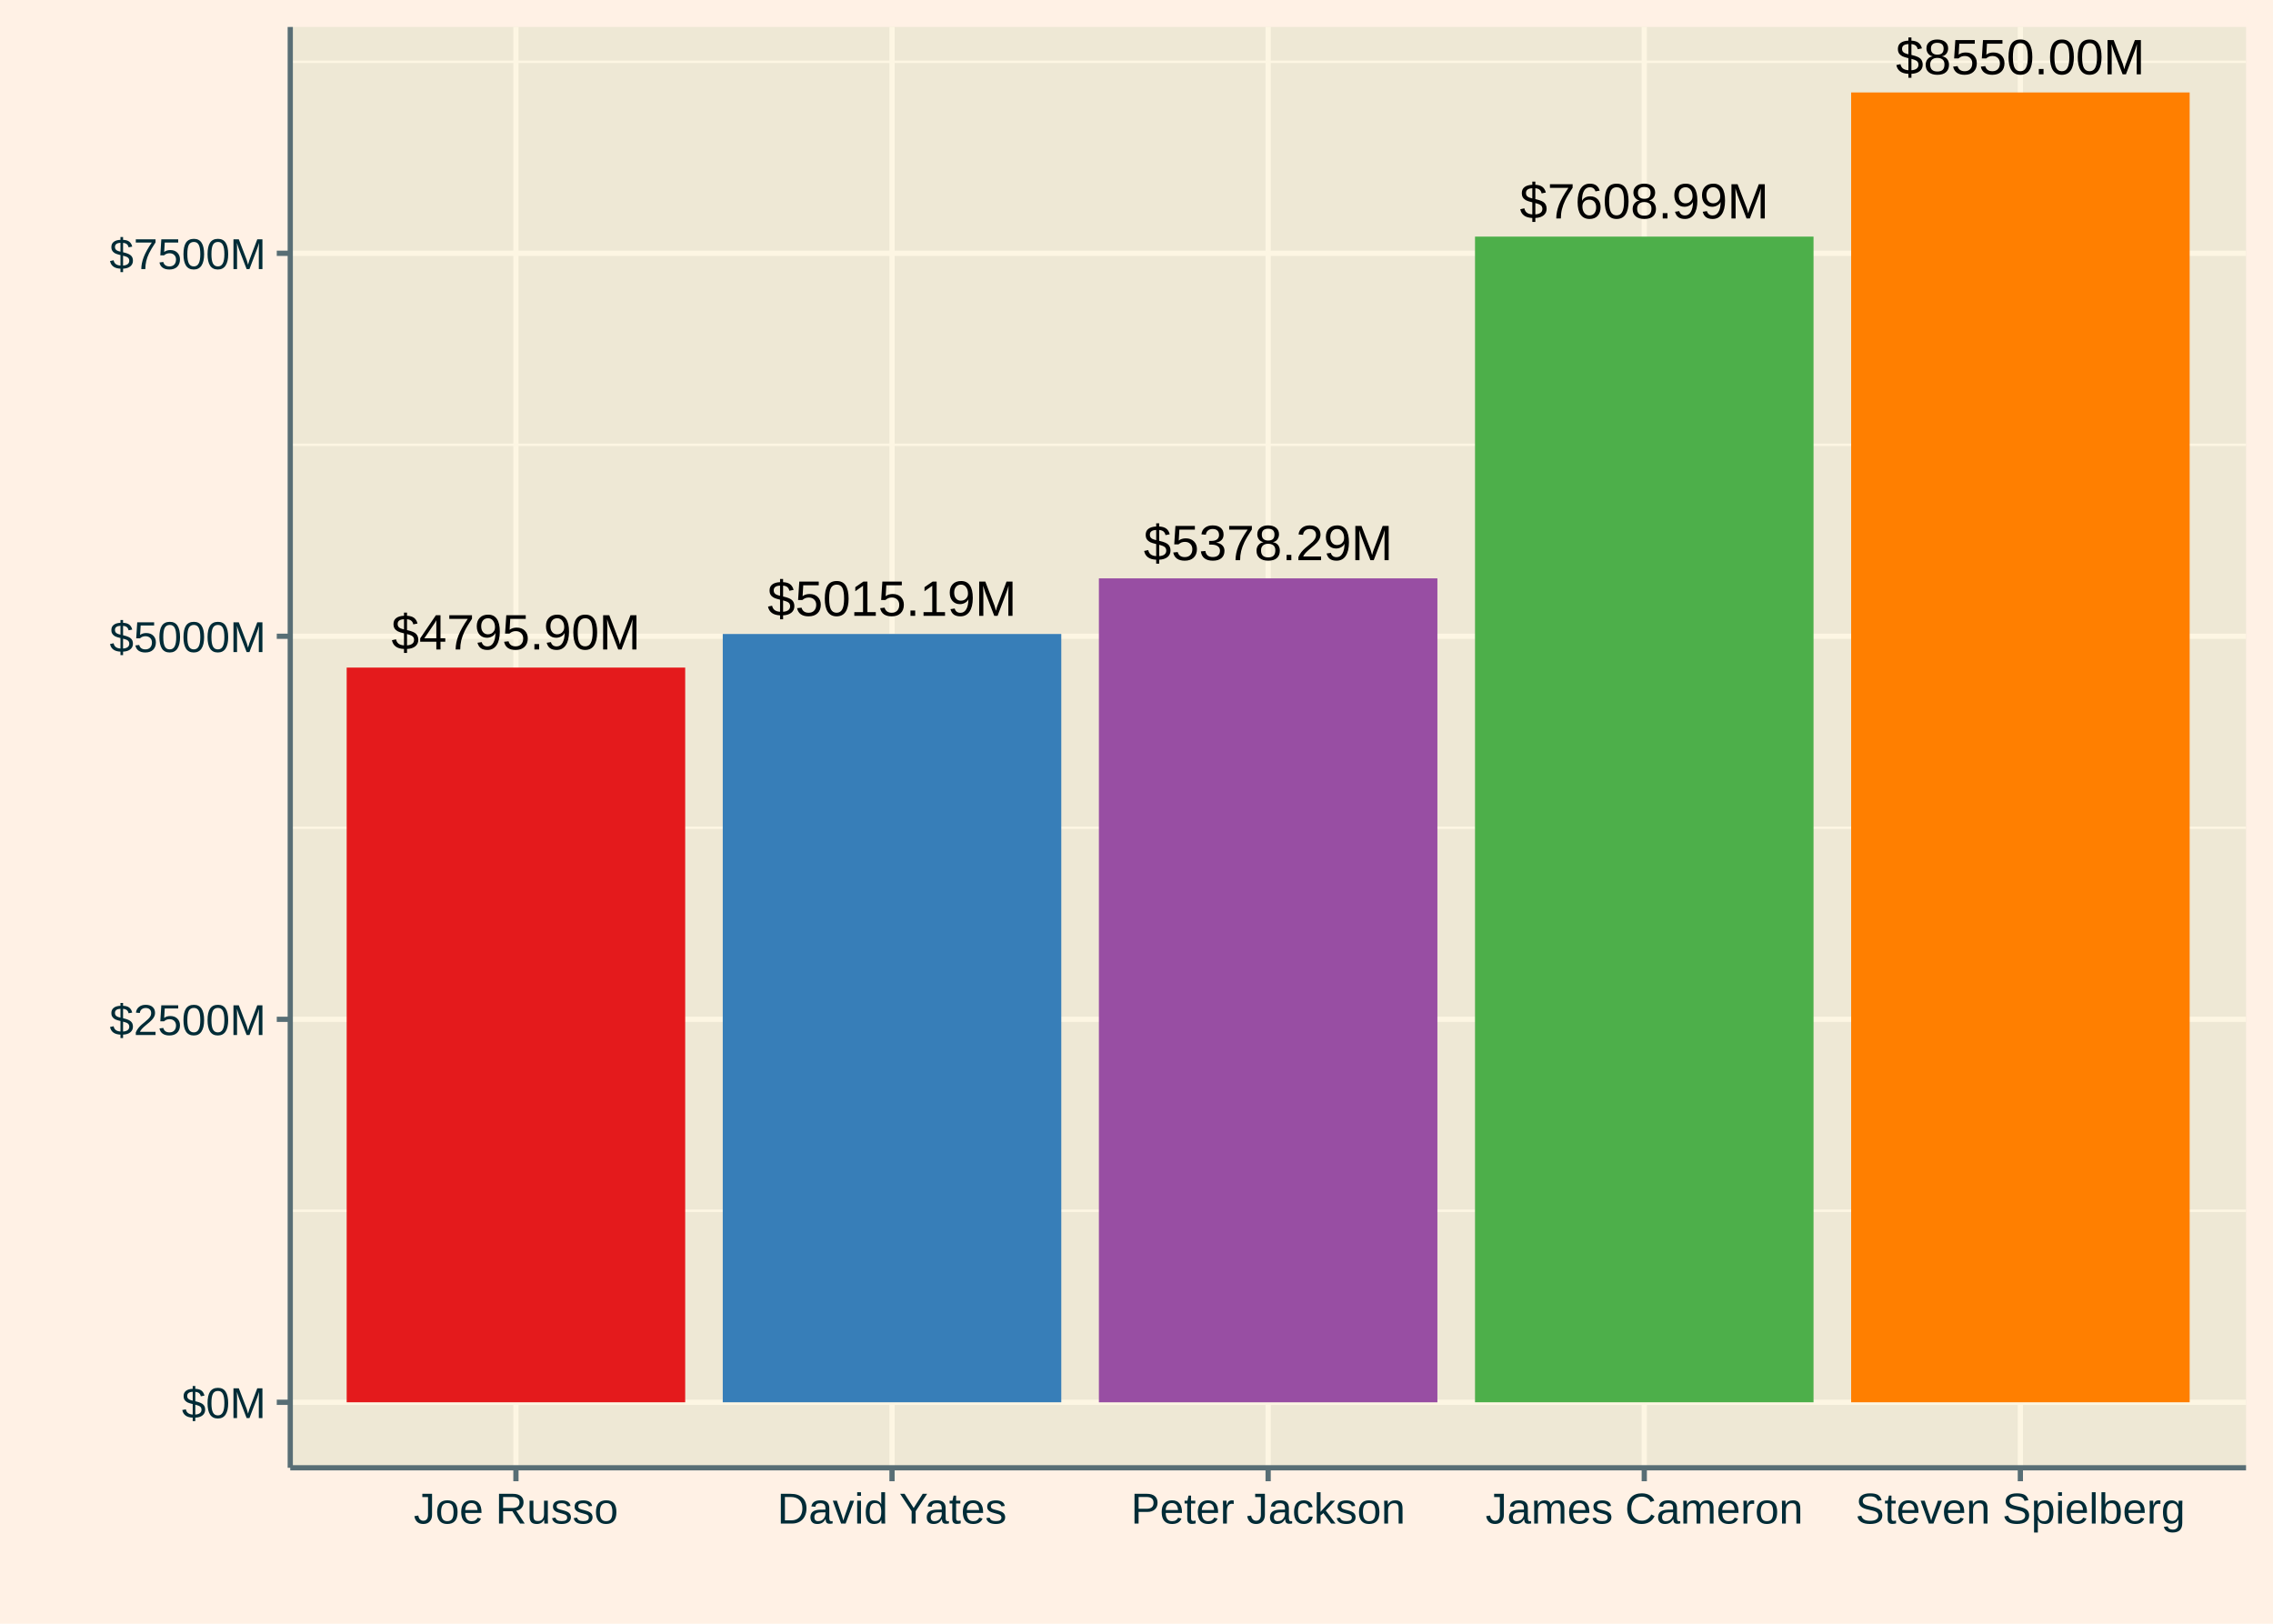
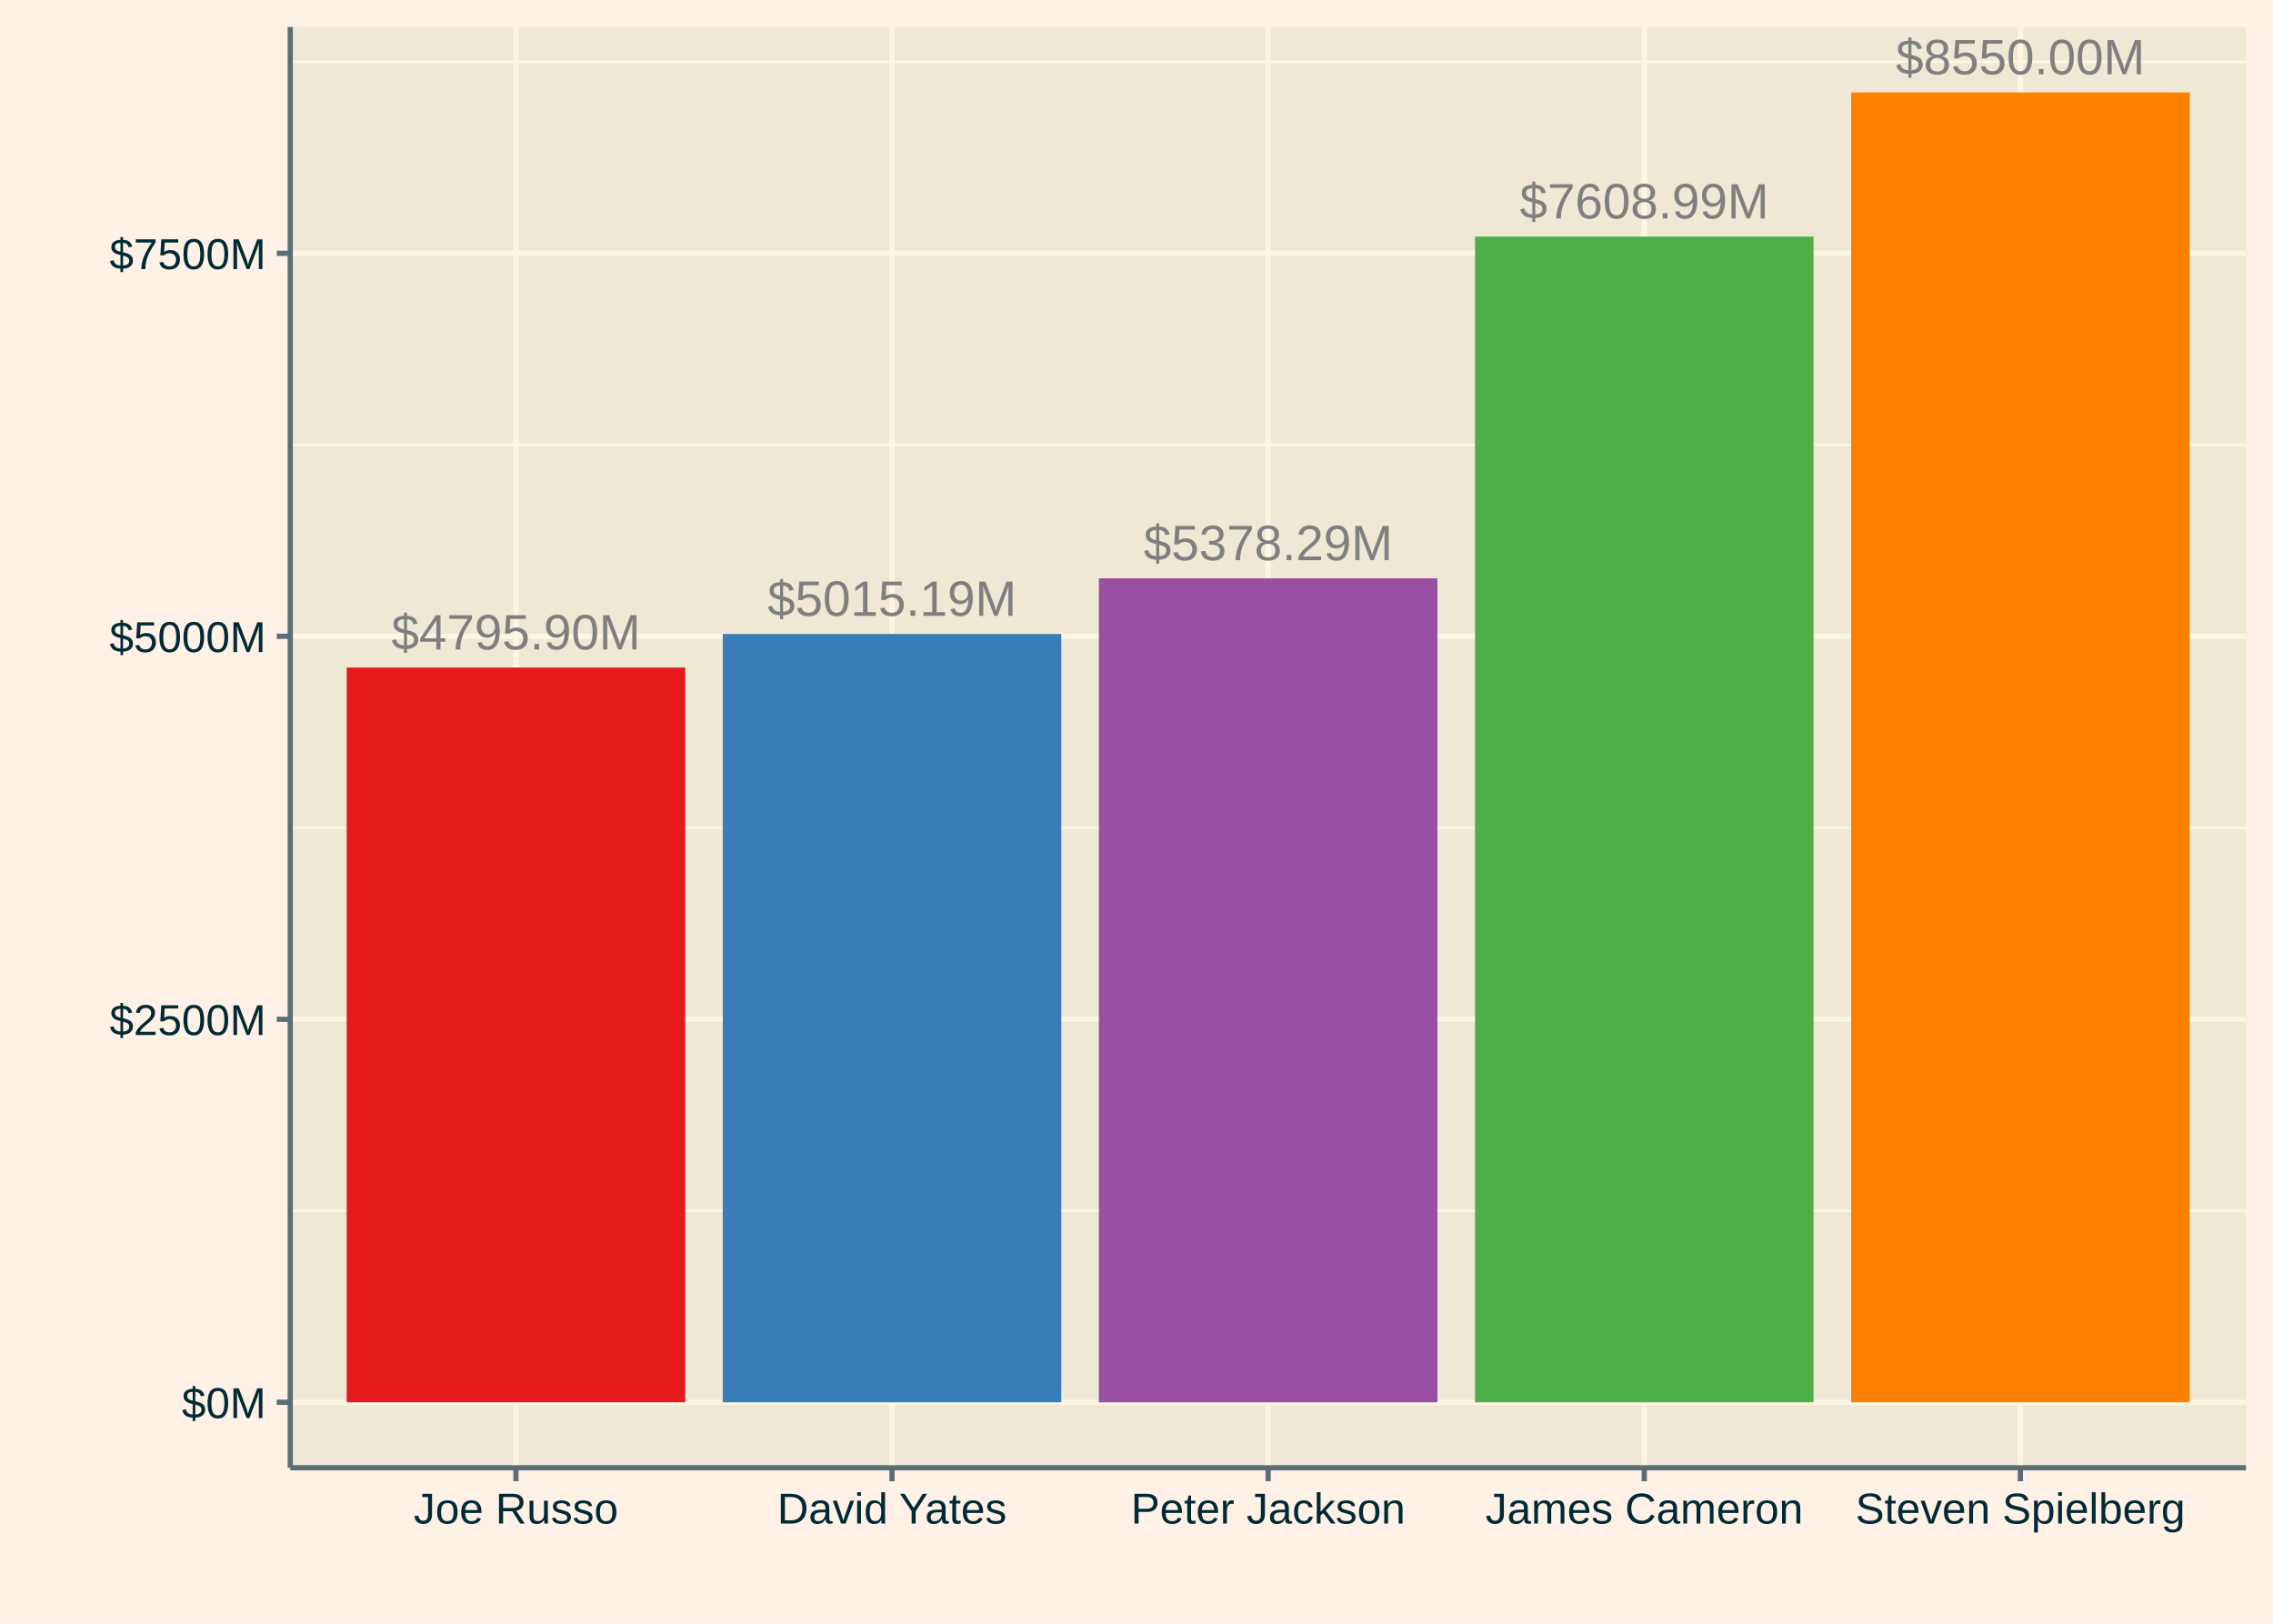
<svg xmlns="http://www.w3.org/2000/svg" class="svglite" width="504.00pt" height="360.00pt" viewBox="0 0 504.00 360.00">
  <defs>
    <style type="text/css">
    .svglite line, .svglite polyline, .svglite polygon, .svglite path, .svglite rect, .svglite circle {
      fill: none;
      stroke: #000000;
      stroke-linecap: round;
      stroke-linejoin: round;
      stroke-miterlimit: 10.00;
    }
    .svglite text {
      white-space: pre;
    }
  </style>
  </defs>
  <rect width="100%" height="100%" style="stroke: none; fill: none;" />
  <defs>
    <clipPath id="cpMC4wMHw1MDQuMDB8MC4wMHwzNjAuMDA=">
      <rect x="0.00" y="0.00" width="504.00" height="360.00" />
    </clipPath>
  </defs>
  <g clip-path="url(#cpMC4wMHw1MDQuMDB8MC4wMHwzNjAuMDA=)">
    <rect x="0.00" y="0.00" width="504.00" height="360.00" style="stroke-width: 1.16; stroke: none; fill: #FFF1E5;" />
  </g>
  <defs>
    <clipPath id="cpNjQuMzZ8NDk4LjAyfDUuOTh8MzI1LjQy">
      <rect x="64.36" y="5.98" width="433.67" height="319.44" />
    </clipPath>
  </defs>
  <g clip-path="url(#cpNjQuMzZ8NDk4LjAyfDUuOTh8MzI1LjQy)">
    <rect x="64.36" y="5.98" width="433.67" height="319.44" style="stroke-width: 1.16; stroke: none; fill: #EEE8D5;" />
    <polyline points="64.36,268.44 498.02,268.44 " style="stroke-width: 0.53; stroke: #FDF6E3; stroke-linecap: butt;" />
    <polyline points="64.36,183.53 498.02,183.53 " style="stroke-width: 0.53; stroke: #FDF6E3; stroke-linecap: butt;" />
    <polyline points="64.36,98.62 498.02,98.62 " style="stroke-width: 0.53; stroke: #FDF6E3; stroke-linecap: butt;" />
    <polyline points="64.36,13.70 498.02,13.70 " style="stroke-width: 0.53; stroke: #FDF6E3; stroke-linecap: butt;" />
    <polyline points="64.36,310.90 498.02,310.90 " style="stroke-width: 1.16; stroke: #FDF6E3; stroke-linecap: butt;" />
    <polyline points="64.36,225.99 498.02,225.99 " style="stroke-width: 1.16; stroke: #FDF6E3; stroke-linecap: butt;" />
    <polyline points="64.36,141.07 498.02,141.07 " style="stroke-width: 1.16; stroke: #FDF6E3; stroke-linecap: butt;" />
    <polyline points="64.36,56.16 498.02,56.16 " style="stroke-width: 1.16; stroke: #FDF6E3; stroke-linecap: butt;" />
    <polyline points="114.40,325.42 114.40,5.98 " style="stroke-width: 1.16; stroke: #FDF6E3; stroke-linecap: butt;" />
    <polyline points="197.79,325.42 197.79,5.98 " style="stroke-width: 1.16; stroke: #FDF6E3; stroke-linecap: butt;" />
    <polyline points="281.19,325.42 281.19,5.98 " style="stroke-width: 1.16; stroke: #FDF6E3; stroke-linecap: butt;" />
    <polyline points="364.59,325.42 364.59,5.98 " style="stroke-width: 1.16; stroke: #FDF6E3; stroke-linecap: butt;" />
    <polyline points="447.98,325.42 447.98,5.98 " style="stroke-width: 1.16; stroke: #FDF6E3; stroke-linecap: butt;" />
    <rect x="410.46" y="20.50" width="75.06" height="290.40" style="stroke-width: 1.07; stroke: none; stroke-linecap: butt; stroke-linejoin: miter; fill: #FF7F00;" />
    <rect x="327.06" y="52.46" width="75.06" height="258.44" style="stroke-width: 1.07; stroke: none; stroke-linecap: butt; stroke-linejoin: miter; fill: #4DAF4A;" />
    <rect x="243.66" y="128.23" width="75.06" height="182.68" style="stroke-width: 1.07; stroke: none; stroke-linecap: butt; stroke-linejoin: miter; fill: #984EA3;" />
    <rect x="160.26" y="140.56" width="75.06" height="170.34" style="stroke-width: 1.07; stroke: none; stroke-linecap: butt; stroke-linejoin: miter; fill: #377EB8;" />
    <rect x="76.87" y="148.01" width="75.06" height="162.89" style="stroke-width: 1.07; stroke: none; stroke-linecap: butt; stroke-linejoin: miter; fill: #E41A1C;" />
-     <text x="447.98" y="16.48" text-anchor="middle" style="font-size: 11.04px; font-family: &quot;Liberation Sans&quot;;" textLength="62.16px" lengthAdjust="spacingAndGlyphs">$8550.00M</text>
-     <text x="364.59" y="48.44" text-anchor="middle" style="font-size: 11.04px; font-family: &quot;Liberation Sans&quot;;" textLength="62.16px" lengthAdjust="spacingAndGlyphs">$7608.99M</text>
-     <text x="281.19" y="124.20" text-anchor="middle" style="font-size: 11.04px; font-family: &quot;Liberation Sans&quot;;" textLength="62.16px" lengthAdjust="spacingAndGlyphs">$5378.29M</text>
-     <text x="197.79" y="136.54" text-anchor="middle" style="font-size: 11.04px; font-family: &quot;Liberation Sans&quot;;" textLength="62.16px" lengthAdjust="spacingAndGlyphs">$5015.19M</text>
-     <text x="114.40" y="143.99" text-anchor="middle" style="font-size: 11.04px; font-family: &quot;Liberation Sans&quot;;" textLength="62.16px" lengthAdjust="spacingAndGlyphs">$4795.90M</text>
+     <text x="447.98" y="16.48" text-anchor="middle" style="font-size: 11.04px;fill: #7F7F7F; font-family: &quot;Liberation Sans&quot;;" textLength="62.16px" lengthAdjust="spacingAndGlyphs">$8550.00M</text>
+     <text x="364.59" y="48.44" text-anchor="middle" style="font-size: 11.04px;fill: #7F7F7F; font-family: &quot;Liberation Sans&quot;;" textLength="62.16px" lengthAdjust="spacingAndGlyphs">$7608.99M</text>
+     <text x="281.19" y="124.20" text-anchor="middle" style="font-size: 11.04px;fill: #7F7F7F; font-family: &quot;Liberation Sans&quot;;" textLength="62.16px" lengthAdjust="spacingAndGlyphs">$5378.29M</text>
+     <text x="197.79" y="136.54" text-anchor="middle" style="font-size: 11.04px;fill: #7F7F7F; font-family: &quot;Liberation Sans&quot;;" textLength="62.16px" lengthAdjust="spacingAndGlyphs">$5015.19M</text>
+     <text x="114.40" y="143.99" text-anchor="middle" style="font-size: 11.04px;fill: #7F7F7F; font-family: &quot;Liberation Sans&quot;;" textLength="62.16px" lengthAdjust="spacingAndGlyphs">$4795.90M</text>
  </g>
  <g clip-path="url(#cpMC4wMHw1MDQuMDB8MC4wMHwzNjAuMDA=)">
    <polyline points="64.36,325.42 64.36,5.98 " style="stroke-width: 1.16; stroke: #586E75; stroke-linecap: butt;" />
    <text x="58.98" y="314.40" text-anchor="end" style="font-size: 9.60px;fill: #002B36; font-family: &quot;Liberation Sans&quot;;" textLength="20.47px" lengthAdjust="spacingAndGlyphs">$0M</text>
    <text x="58.98" y="229.48" text-anchor="end" style="font-size: 9.60px;fill: #002B36; font-family: &quot;Liberation Sans&quot;;" textLength="38.76px" lengthAdjust="spacingAndGlyphs">$2500M</text>
    <text x="58.98" y="144.57" text-anchor="end" style="font-size: 9.60px;fill: #002B36; font-family: &quot;Liberation Sans&quot;;" textLength="38.76px" lengthAdjust="spacingAndGlyphs">$5000M</text>
    <text x="58.98" y="59.66" text-anchor="end" style="font-size: 9.60px;fill: #002B36; font-family: &quot;Liberation Sans&quot;;" textLength="38.76px" lengthAdjust="spacingAndGlyphs">$7500M</text>
    <polyline points="61.37,310.90 64.36,310.90 " style="stroke-width: 1.16; stroke: #586E75; stroke-linecap: butt;" />
    <polyline points="61.37,225.99 64.36,225.99 " style="stroke-width: 1.16; stroke: #586E75; stroke-linecap: butt;" />
    <polyline points="61.37,141.07 64.36,141.07 " style="stroke-width: 1.16; stroke: #586E75; stroke-linecap: butt;" />
    <polyline points="61.37,56.16 64.36,56.16 " style="stroke-width: 1.16; stroke: #586E75; stroke-linecap: butt;" />
    <polyline points="64.36,325.42 498.02,325.42 " style="stroke-width: 1.16; stroke: #586E75; stroke-linecap: butt;" />
    <polyline points="114.40,328.41 114.40,325.42 " style="stroke-width: 1.16; stroke: #586E75; stroke-linecap: butt;" />
    <polyline points="197.79,328.41 197.79,325.42 " style="stroke-width: 1.16; stroke: #586E75; stroke-linecap: butt;" />
    <polyline points="281.19,328.41 281.19,325.42 " style="stroke-width: 1.16; stroke: #586E75; stroke-linecap: butt;" />
    <polyline points="364.59,328.41 364.59,325.42 " style="stroke-width: 1.16; stroke: #586E75; stroke-linecap: butt;" />
    <polyline points="447.98,328.41 447.98,325.42 " style="stroke-width: 1.16; stroke: #586E75; stroke-linecap: butt;" />
    <text x="114.40" y="337.79" text-anchor="middle" style="font-size: 9.60px;fill: #002B36; font-family: &quot;Liberation Sans&quot;;" textLength="48.87px" lengthAdjust="spacingAndGlyphs"> Joe Russo</text>
    <text x="197.79" y="337.79" text-anchor="middle" style="font-size: 9.60px;fill: #002B36; font-family: &quot;Liberation Sans&quot;;" textLength="55.81px" lengthAdjust="spacingAndGlyphs">David Yates</text>
    <text x="281.19" y="337.79" text-anchor="middle" style="font-size: 9.60px;fill: #002B36; font-family: &quot;Liberation Sans&quot;;" textLength="64.47px" lengthAdjust="spacingAndGlyphs">Peter Jackson</text>
    <text x="364.59" y="337.79" text-anchor="middle" style="font-size: 9.60px;fill: #002B36; font-family: &quot;Liberation Sans&quot;;" textLength="75.50px" lengthAdjust="spacingAndGlyphs">James Cameron</text>
    <text x="447.98" y="337.79" text-anchor="middle" style="font-size: 9.60px;fill: #002B36; font-family: &quot;Liberation Sans&quot;;" textLength="81.73px" lengthAdjust="spacingAndGlyphs">Steven Spielberg</text>
  </g>
</svg>
